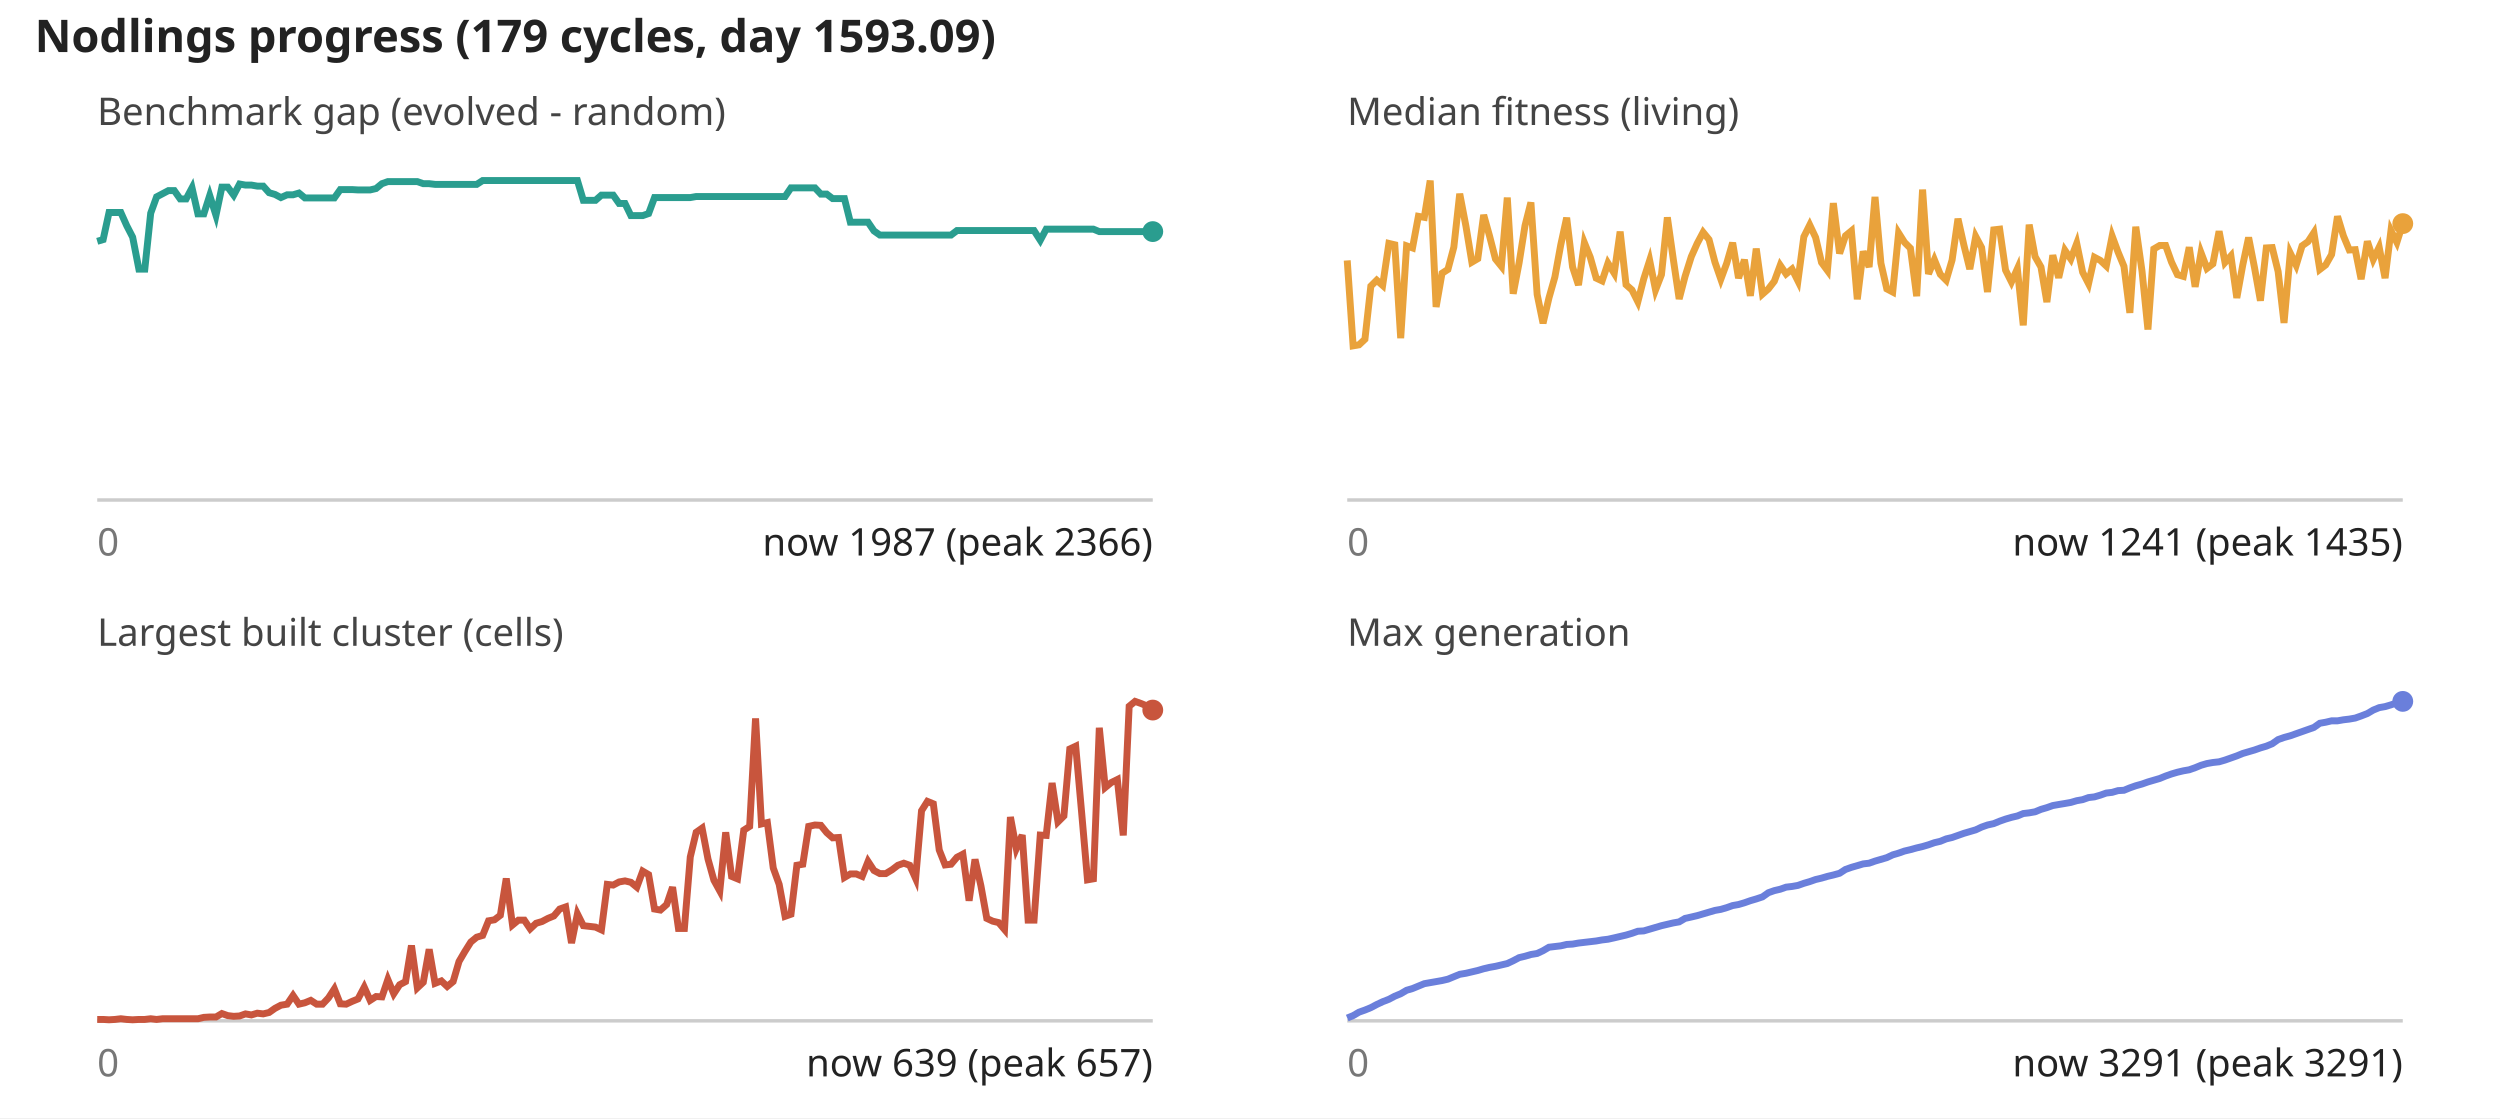
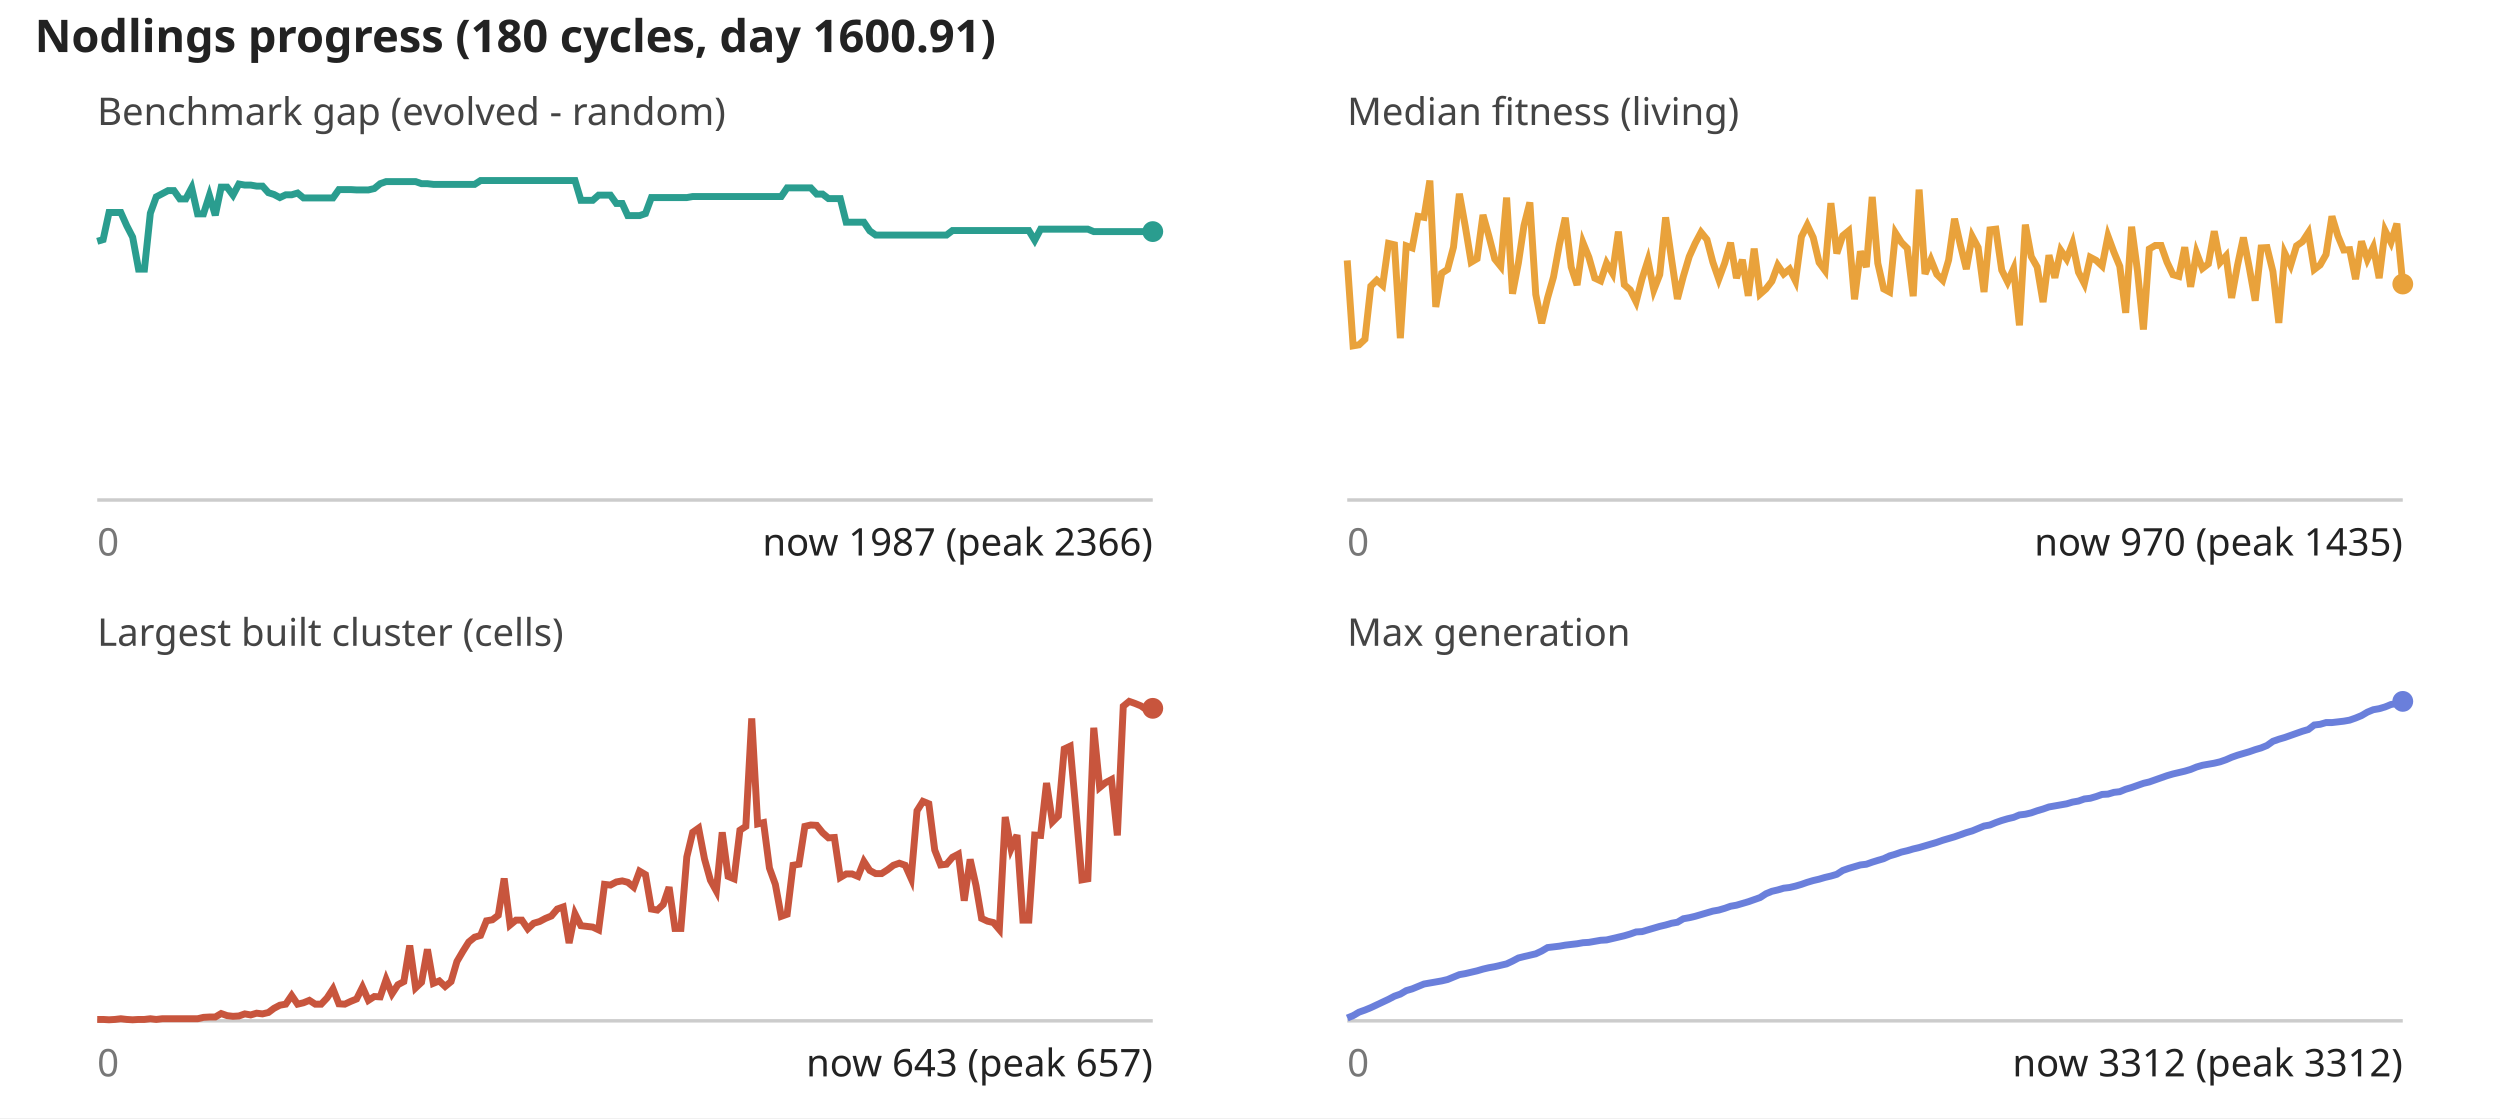
<svg xmlns="http://www.w3.org/2000/svg" viewBox="0 0 720 322" font-family="sans-serif" font-size="11">
  <rect width="100%" height="100%" fill="#fff" />
-   <text x="10" y="15" font-size="13" font-weight="bold" fill="#222">Nodlings progress (179 cycles, day 1593.09)</text>
+   <text x="10" y="15" font-size="13" font-weight="bold" fill="#222">Nodlings progress (180 cycles, day 1600.91)</text>
  <text x="28" y="36" fill="#444">Benchmark gap (evolved - random)</text>
  <line x1="28" y1="144" x2="332" y2="144" stroke="#ccc" />
-   <polyline fill="none" stroke="#2a9d8f" stroke-width="2" points="28.0,69.5 29.7,69.0 31.4,61.2 33.1,61.2 34.8,61.2 36.5,65.0 38.2,68.3 40.0,77.5 41.7,77.5 43.4,61.4 45.1,56.7 46.8,55.8 48.5,54.9 50.2,54.9 51.9,57.3 53.6,57.3 55.3,54.1 57.0,61.6 58.7,61.6 60.4,56.3 62.2,62.0 63.9,53.9 65.6,53.9 67.3,56.2 69.0,53.0 70.7,53.3 72.4,53.3 74.1,53.6 75.8,53.6 77.5,55.5 79.2,56.0 80.9,56.9 82.7,56.1 84.4,56.1 86.1,55.6 87.8,57.0 89.5,57.0 91.2,57.0 92.9,57.0 94.6,57.0 96.3,57.0 98.0,54.6 99.7,54.6 101.4,54.6 103.1,54.7 104.9,54.7 106.6,54.7 108.3,54.3 110.0,52.9 111.7,52.3 113.4,52.3 115.1,52.3 116.8,52.3 118.5,52.3 120.2,52.3 121.9,52.9 123.6,52.9 125.3,53.1 127.1,53.1 128.8,53.1 130.5,53.1 132.2,53.1 133.9,53.1 135.6,53.1 137.3,53.1 139.0,52.0 140.7,52.0 142.4,52.0 144.1,52.0 145.8,52.0 147.6,52.0 149.3,52.0 151.0,52.0 152.7,52.0 154.4,52.0 156.1,52.0 157.8,52.0 159.5,52.0 161.2,52.0 162.9,52.0 164.6,52.0 166.3,52.0 168.0,57.7 169.8,57.7 171.5,57.7 173.2,56.2 174.9,56.2 176.6,56.2 178.3,58.6 180.0,58.6 181.7,62.1 183.4,62.1 185.1,62.1 186.8,61.5 188.5,56.9 190.2,56.9 192.0,56.9 193.7,56.9 195.4,56.9 197.1,56.9 198.8,56.9 200.5,56.6 202.2,56.6 203.9,56.6 205.6,56.6 207.3,56.6 209.0,56.6 210.7,56.6 212.4,56.6 214.2,56.6 215.9,56.6 217.6,56.6 219.3,56.6 221.0,56.6 222.7,56.6 224.4,56.6 226.1,56.6 227.8,54.1 229.5,54.1 231.2,54.1 232.9,54.1 234.7,54.1 236.4,55.9 238.1,55.9 239.8,57.2 241.5,57.2 243.2,57.2 244.9,64.0 246.6,64.0 248.3,64.0 250.0,64.0 251.7,66.5 253.4,67.7 255.1,67.7 256.9,67.7 258.6,67.7 260.3,67.7 262.0,67.7 263.7,67.7 265.4,67.7 267.1,67.7 268.8,67.7 270.5,67.7 272.2,67.7 273.9,67.7 275.6,66.4 277.3,66.4 279.1,66.4 280.8,66.4 282.5,66.4 284.2,66.4 285.9,66.4 287.6,66.4 289.3,66.4 291.0,66.4 292.7,66.4 294.4,66.4 296.1,66.4 297.8,66.4 299.6,69.2 301.3,66.0 303.0,66.0 304.7,66.0 306.4,66.0 308.1,66.0 309.8,66.0 311.5,66.0 313.2,66.0 314.9,66.0 316.6,66.7 318.3,66.7 320.0,66.7 321.8,66.7 323.5,66.7 325.2,66.7 326.9,66.7 328.6,66.7 330.3,66.7 332.0,66.7" />
+   <polyline fill="none" stroke="#2a9d8f" stroke-width="2" points="28.0,69.5 29.7,69.0 31.4,61.2 33.1,61.2 34.8,61.2 36.5,65.0 38.2,68.3 39.9,77.5 41.6,77.5 43.3,61.4 45.0,56.7 46.7,55.8 48.4,54.9 50.1,54.9 51.8,57.3 53.5,57.3 55.2,54.1 56.9,61.6 58.6,61.6 60.3,56.3 62.0,62.0 63.7,53.9 65.4,53.9 67.1,56.2 68.8,53.0 70.5,53.3 72.2,53.3 73.9,53.6 75.6,53.6 77.3,55.5 78.9,56.0 80.6,56.9 82.3,56.1 84.0,56.1 85.7,55.6 87.4,57.0 89.1,57.0 90.8,57.0 92.5,57.0 94.2,57.0 95.9,57.0 97.6,54.6 99.3,54.6 101.0,54.6 102.7,54.7 104.4,54.7 106.1,54.7 107.8,54.3 109.5,52.9 111.2,52.3 112.9,52.3 114.6,52.3 116.3,52.3 118.0,52.3 119.7,52.3 121.4,52.9 123.1,52.9 124.8,53.1 126.5,53.1 128.2,53.1 129.9,53.1 131.6,53.1 133.3,53.1 135.0,53.1 136.7,53.1 138.4,52.0 140.1,52.0 141.8,52.0 143.5,52.0 145.2,52.0 146.9,52.0 148.6,52.0 150.3,52.0 152.0,52.0 153.7,52.0 155.4,52.0 157.1,52.0 158.8,52.0 160.5,52.0 162.2,52.0 163.9,52.0 165.6,52.0 167.3,57.7 169.0,57.7 170.7,57.7 172.4,56.2 174.1,56.2 175.8,56.2 177.5,58.6 179.2,58.6 180.8,62.1 182.5,62.1 184.2,62.1 185.9,61.5 187.6,56.9 189.3,56.9 191.0,56.9 192.7,56.9 194.4,56.9 196.1,56.9 197.8,56.9 199.5,56.6 201.2,56.6 202.9,56.6 204.6,56.6 206.3,56.6 208.0,56.6 209.7,56.6 211.4,56.6 213.1,56.6 214.8,56.6 216.5,56.6 218.2,56.6 219.9,56.6 221.6,56.6 223.3,56.6 225.0,56.6 226.7,54.1 228.4,54.1 230.1,54.1 231.8,54.1 233.5,54.1 235.2,55.9 236.9,55.9 238.6,57.2 240.3,57.2 242.0,57.2 243.7,64.0 245.4,64.0 247.1,64.0 248.8,64.0 250.5,66.5 252.2,67.7 253.9,67.7 255.6,67.7 257.3,67.7 259.0,67.7 260.7,67.7 262.4,67.7 264.1,67.7 265.8,67.7 267.5,67.7 269.2,67.7 270.9,67.7 272.6,67.7 274.3,66.4 276.0,66.4 277.7,66.4 279.4,66.4 281.1,66.4 282.7,66.4 284.4,66.4 286.1,66.4 287.8,66.4 289.5,66.4 291.2,66.4 292.9,66.4 294.6,66.4 296.3,66.4 298.0,69.2 299.7,66.0 301.4,66.0 303.1,66.0 304.8,66.0 306.5,66.0 308.2,66.0 309.9,66.0 311.6,66.0 313.3,66.0 315.0,66.7 316.7,66.7 318.4,66.7 320.1,66.7 321.8,66.7 323.5,66.7 325.2,66.7 326.9,66.7 328.6,66.7 330.3,66.7 332.0,66.7" />
  <circle cx="332.0" cy="66.7" r="3" fill="#2a9d8f" />
  <text x="28" y="160" fill="#777">0</text>
  <text x="332" y="160" text-anchor="end" fill="#222">now 1987 (peak 2366)</text>
  <text x="388" y="36" fill="#444">Median fitness (living)</text>
  <line x1="388" y1="144" x2="692" y2="144" stroke="#ccc" />
-   <polyline fill="none" stroke="#e9a23b" stroke-width="2" points="388.0,75.0 389.7,99.6 391.4,99.3 393.1,97.7 394.8,82.4 396.5,80.7 398.2,82.2 400.0,70.1 401.7,70.5 403.4,97.4 405.1,70.8 406.8,71.4 408.5,62.3 410.2,62.6 411.9,52.0 413.6,88.4 415.3,78.7 417.0,77.6 418.7,71.2 420.4,55.8 422.2,65.2 423.9,75.5 425.6,74.5 427.3,61.9 429.0,68.0 430.7,74.6 432.4,76.7 434.1,56.9 435.8,84.6 437.5,75.7 439.2,65.0 440.9,58.3 442.7,84.8 444.4,93.1 446.1,85.8 447.8,79.8 449.5,70.5 451.2,62.7 452.9,76.9 454.6,82.1 456.3,69.9 458.0,74.1 459.7,80.1 461.4,80.9 463.1,75.8 464.9,78.7 466.6,66.7 468.3,82.0 470.0,83.5 471.7,86.9 473.4,80.3 475.1,75.0 476.8,83.5 478.5,79.1 480.2,62.6 481.9,74.6 483.6,86.1 485.3,79.6 487.1,73.9 488.8,70.1 490.5,66.9 492.2,69.0 493.9,75.5 495.6,80.4 497.3,75.8 499.0,69.9 500.7,80.1 502.4,74.8 504.1,85.2 505.8,71.6 507.6,84.7 509.3,83.2 511.0,81.0 512.7,76.4 514.4,78.9 516.1,77.5 517.8,80.9 519.5,68.2 521.2,64.8 522.9,68.4 524.6,75.6 526.3,77.9 528.0,58.5 529.8,73.0 531.5,67.9 533.2,66.5 534.9,86.2 536.6,72.4 538.3,76.9 540.0,56.7 541.7,75.8 543.4,83.2 545.1,84.1 546.8,67.1 548.5,69.8 550.2,71.5 552.0,85.3 553.7,54.6 555.4,78.9 557.1,74.8 558.8,79.0 560.5,80.7 562.2,74.9 563.9,63.0 565.6,70.6 567.3,77.5 569.0,68.1 570.7,71.3 572.4,84.1 574.2,66.2 575.9,66.0 577.6,77.8 579.3,81.2 581.0,77.4 582.7,93.7 584.4,64.7 586.1,73.9 587.8,76.9 589.5,87.0 591.2,73.5 592.9,80.0 594.7,72.1 596.4,74.6 598.1,70.1 599.8,78.4 601.5,81.7 603.2,74.1 604.9,75.0 606.6,76.6 608.3,68.0 610.0,72.6 611.7,76.7 613.4,90.1 615.1,65.3 616.9,78.1 618.6,94.9 620.3,71.7 622.0,70.7 623.7,70.7 625.4,75.5 627.1,79.1 628.8,79.6 630.5,71.2 632.2,82.6 633.9,72.8 635.6,77.3 637.3,76.0 639.1,66.6 640.8,75.6 642.5,73.7 644.2,85.8 645.9,76.4 647.6,68.4 649.3,77.1 651.0,86.6 652.7,71.4 654.4,71.3 656.1,78.2 657.8,93.0 659.6,72.9 661.3,76.4 663.0,70.8 664.7,69.6 666.4,67.0 668.1,77.6 669.8,76.3 671.5,73.3 673.2,62.3 674.9,67.9 676.6,72.0 678.3,71.9 680.0,80.4 681.8,69.5 683.5,74.7 685.2,71.2 686.9,80.1 688.6,66.4 690.3,69.8 692.0,64.4" />
-   <circle cx="692.0" cy="64.4" r="3" fill="#e9a23b" />
+   <polyline fill="none" stroke="#e9a23b" stroke-width="2" points="388.0,75.0 389.7,99.6 391.4,99.3 393.1,97.7 394.8,82.4 396.5,80.7 398.2,82.2 399.9,70.1 401.6,70.5 403.3,97.4 405.0,70.8 406.7,71.4 408.4,62.3 410.1,62.6 411.8,52.0 413.5,88.4 415.2,78.7 416.9,77.6 418.6,71.2 420.3,55.8 422.0,65.2 423.7,75.5 425.4,74.5 427.1,61.9 428.8,68.0 430.5,74.6 432.2,76.7 433.9,56.9 435.6,84.6 437.3,75.7 438.9,65.0 440.6,58.3 442.3,84.8 444.0,93.1 445.7,85.8 447.4,79.8 449.1,70.5 450.8,62.7 452.5,76.9 454.2,82.1 455.9,69.9 457.6,74.1 459.3,80.1 461.0,80.9 462.7,75.8 464.4,78.7 466.1,66.7 467.8,82.0 469.5,83.5 471.2,86.9 472.9,80.3 474.6,75.0 476.3,83.5 478.0,79.1 479.7,62.6 481.4,74.6 483.1,86.1 484.8,79.6 486.5,73.9 488.2,70.1 489.9,66.9 491.6,69.0 493.3,75.5 495.0,80.4 496.7,75.8 498.4,69.9 500.1,80.1 501.8,74.8 503.5,85.2 505.2,71.6 506.9,84.7 508.6,83.2 510.3,81.0 512.0,76.4 513.7,78.9 515.4,77.5 517.1,80.9 518.8,68.2 520.5,64.8 522.2,68.4 523.9,75.6 525.6,77.9 527.3,58.5 529.0,73.0 530.7,67.9 532.4,66.5 534.1,86.2 535.8,72.4 537.5,76.9 539.2,56.7 540.8,75.8 542.5,83.2 544.2,84.1 545.9,67.1 547.6,69.8 549.3,71.5 551.0,85.3 552.7,54.6 554.4,78.9 556.1,74.8 557.8,79.0 559.5,80.7 561.2,74.9 562.9,63.0 564.6,70.6 566.3,77.5 568.0,68.1 569.7,71.3 571.4,84.1 573.1,66.2 574.8,66.0 576.5,77.8 578.2,81.2 579.9,77.4 581.6,93.7 583.3,64.7 585.0,73.9 586.7,76.9 588.4,87.0 590.1,73.5 591.8,80.0 593.5,72.1 595.2,74.6 596.9,70.1 598.6,78.4 600.3,81.7 602.0,74.1 603.7,75.0 605.4,76.6 607.1,68.0 608.8,72.6 610.5,76.7 612.2,90.1 613.9,65.3 615.6,78.1 617.3,94.9 619.0,71.7 620.7,70.7 622.4,70.7 624.1,75.5 625.8,79.1 627.5,79.6 629.2,71.2 630.9,82.6 632.6,72.8 634.3,77.3 636.0,76.0 637.7,66.6 639.4,75.6 641.1,73.7 642.7,85.8 644.4,76.4 646.1,68.4 647.8,77.1 649.5,86.6 651.2,71.4 652.9,71.3 654.6,78.2 656.3,93.0 658.0,72.9 659.7,76.4 661.4,70.8 663.1,69.6 664.8,67.0 666.5,77.6 668.2,76.3 669.9,73.3 671.6,62.3 673.3,67.9 675.0,72.0 676.7,71.9 678.4,80.4 680.1,69.5 681.8,74.7 683.5,71.2 685.2,80.1 686.9,66.4 688.6,69.8 690.3,64.4 692.0,81.8" />
+   <circle cx="692.0" cy="81.8" r="3" fill="#e9a23b" />
  <text x="388" y="160" fill="#777">0</text>
-   <text x="692" y="160" text-anchor="end" fill="#222">now 1241 (peak 1435)</text>
+   <text x="692" y="160" text-anchor="end" fill="#222">now 970 (peak 1435)</text>
  <text x="28" y="186" fill="#444">Largest built cluster (cells)</text>
  <line x1="28" y1="294" x2="332" y2="294" stroke="#ccc" />
-   <polyline fill="none" stroke="#c8553d" stroke-width="2" points="28.0,293.6 29.7,293.6 31.4,293.7 33.1,293.6 34.8,293.4 36.5,293.6 38.2,293.7 40.0,293.6 41.7,293.6 43.4,293.4 45.1,293.6 46.8,293.4 48.5,293.4 50.2,293.4 51.9,293.4 53.6,293.4 55.3,293.4 57.0,293.4 58.7,293.0 60.4,292.9 62.2,292.9 63.9,291.9 65.6,292.5 67.3,292.7 69.0,292.6 70.7,292.0 72.4,292.3 74.1,291.8 75.8,292.0 77.5,291.6 79.2,290.4 80.9,289.5 82.7,289.2 84.4,286.7 86.1,289.2 87.8,288.8 89.5,288.1 91.2,289.2 92.9,289.2 94.6,287.4 96.3,284.8 98.0,289.1 99.7,289.2 101.4,288.4 103.1,287.7 104.9,284.3 106.6,288.1 108.3,287.0 110.0,287.1 111.7,282.1 113.4,286.2 115.1,283.6 116.8,282.7 118.5,272.3 120.2,284.5 121.9,282.9 123.6,273.4 125.3,283.2 127.1,282.5 128.8,284.1 130.5,282.7 132.2,276.9 133.9,274.0 135.6,271.3 137.3,269.9 139.0,269.4 140.7,265.2 142.4,264.9 144.1,263.6 145.8,253.0 147.6,266.4 149.3,265.0 151.0,265.0 152.7,267.5 154.4,265.9 156.1,265.4 157.8,264.5 159.5,263.8 161.2,261.8 162.9,261.2 164.6,271.6 166.3,263.2 168.0,266.6 169.8,266.8 171.5,267.0 173.2,267.8 174.9,254.7 176.6,254.9 178.3,254.0 180.0,253.7 181.7,254.1 183.4,255.5 185.1,250.9 186.8,251.9 188.5,261.8 190.2,262.1 192.0,260.5 193.7,255.5 195.4,267.4 197.1,267.4 198.8,246.8 200.5,239.7 202.2,238.5 203.9,247.4 205.6,253.5 207.3,256.6 209.0,239.7 210.7,252.4 212.4,253.1 214.2,239.1 215.9,238.0 217.6,206.9 219.3,237.3 221.0,236.9 222.7,250.0 224.4,254.7 226.1,263.9 227.8,263.3 229.5,249.2 231.2,248.9 232.9,238.0 234.7,237.6 236.4,237.7 238.1,239.8 239.8,241.3 241.5,241.2 243.2,252.7 244.9,251.7 246.6,251.7 248.3,252.4 250.0,248.1 251.7,250.7 253.4,251.6 255.1,251.6 256.9,250.5 258.6,249.2 260.3,248.6 262.0,249.2 263.7,253.0 265.4,233.5 267.1,230.8 268.8,231.5 270.5,244.8 272.2,249.1 273.9,248.9 275.6,246.9 277.3,246.0 279.1,259.4 280.8,247.5 282.5,255.1 284.2,264.5 285.9,265.3 287.6,265.7 289.3,267.7 291.0,235.3 292.7,244.4 294.4,240.5 296.1,265.0 297.8,265.0 299.6,240.5 301.3,240.6 303.0,225.5 304.7,236.7 306.4,235.0 308.1,215.7 309.8,214.9 311.5,233.9 313.2,253.4 314.9,253.1 316.6,209.6 318.3,226.8 320.0,225.4 321.8,224.5 323.5,240.6 325.2,203.4 326.9,202.0 328.6,202.6 330.3,203.3 332.0,204.5" />
-   <circle cx="332.0" cy="204.5" r="3" fill="#c8553d" />
+   <polyline fill="none" stroke="#c8553d" stroke-width="2" points="28.0,293.6 29.7,293.6 31.4,293.7 33.1,293.6 34.8,293.4 36.5,293.6 38.2,293.7 39.9,293.6 41.6,293.6 43.3,293.4 45.0,293.6 46.7,293.4 48.4,293.4 50.1,293.4 51.8,293.4 53.5,293.4 55.2,293.4 56.9,293.4 58.6,293.0 60.3,292.9 62.0,292.9 63.7,291.9 65.4,292.5 67.1,292.7 68.8,292.6 70.5,292.0 72.2,292.3 73.9,291.8 75.6,292.0 77.3,291.6 78.9,290.4 80.6,289.5 82.3,289.2 84.0,286.7 85.7,289.2 87.4,288.8 89.1,288.1 90.8,289.2 92.5,289.2 94.2,287.4 95.9,284.8 97.6,289.1 99.3,289.2 101.0,288.4 102.7,287.7 104.4,284.3 106.1,288.1 107.8,287.0 109.5,287.1 111.2,282.1 112.9,286.2 114.6,283.6 116.3,282.7 118.0,272.3 119.7,284.5 121.4,282.9 123.1,273.4 124.8,283.2 126.5,282.5 128.2,284.1 129.9,282.7 131.6,276.9 133.3,274.0 135.0,271.3 136.7,269.9 138.4,269.4 140.1,265.2 141.8,264.9 143.5,263.6 145.2,253.0 146.9,266.4 148.6,265.0 150.3,265.0 152.0,267.5 153.7,265.9 155.4,265.4 157.1,264.5 158.8,263.8 160.5,261.8 162.2,261.2 163.9,271.6 165.6,263.2 167.3,266.6 169.0,266.8 170.7,267.0 172.4,267.8 174.1,254.7 175.8,254.9 177.5,254.0 179.2,253.7 180.8,254.1 182.5,255.5 184.2,250.9 185.9,251.9 187.6,261.8 189.3,262.1 191.0,260.5 192.7,255.5 194.4,267.4 196.1,267.4 197.8,246.8 199.5,239.7 201.2,238.5 202.9,247.4 204.6,253.5 206.3,256.6 208.0,239.7 209.7,252.4 211.4,253.1 213.1,239.1 214.8,238.0 216.5,206.9 218.2,237.3 219.9,236.9 221.6,250.0 223.3,254.7 225.0,263.9 226.7,263.3 228.4,249.2 230.1,248.9 231.8,238.0 233.5,237.6 235.2,237.7 236.9,239.8 238.6,241.3 240.3,241.2 242.0,252.7 243.7,251.7 245.4,251.7 247.1,252.4 248.8,248.1 250.5,250.7 252.2,251.6 253.9,251.6 255.6,250.5 257.3,249.2 259.0,248.6 260.7,249.2 262.4,253.0 264.1,233.5 265.8,230.8 267.5,231.5 269.2,244.8 270.9,249.1 272.6,248.9 274.3,246.9 276.0,246.0 277.7,259.4 279.4,247.5 281.1,255.1 282.7,264.5 284.4,265.3 286.1,265.7 287.8,267.7 289.5,235.3 291.2,244.4 292.9,240.5 294.6,265.0 296.3,265.0 298.0,240.5 299.7,240.6 301.4,225.5 303.1,236.7 304.8,235.0 306.5,215.7 308.2,214.9 309.9,233.9 311.6,253.4 313.3,253.1 315.0,209.6 316.7,226.8 318.4,225.4 320.1,224.5 321.8,240.6 323.5,203.4 325.2,202.0 326.9,202.6 328.6,203.3 330.3,204.5 332.0,204.0" />
+   <circle cx="332.0" cy="204.0" r="3" fill="#c8553d" />
  <text x="28" y="310" fill="#777">0</text>
-   <text x="332" y="310" text-anchor="end" fill="#222">now 639 (peak 657)</text>
+   <text x="332" y="310" text-anchor="end" fill="#222">now 643 (peak 657)</text>
  <text x="388" y="186" fill="#444">Max generation</text>
  <line x1="388" y1="294" x2="692" y2="294" stroke="#ccc" />
-   <polyline fill="none" stroke="#6a7fdb" stroke-width="2" points="388.0,293.2 389.7,292.5 391.4,291.5 393.1,290.9 394.8,290.2 396.5,289.3 398.2,288.5 400.0,287.8 401.7,286.9 403.4,286.2 405.1,285.2 406.8,284.7 408.5,284.0 410.2,283.3 411.9,283.0 413.6,282.7 415.3,282.4 417.0,282.0 418.7,281.3 420.4,280.6 422.2,280.3 423.9,279.9 425.6,279.5 427.3,279.0 429.0,278.6 430.7,278.3 432.4,277.9 434.1,277.5 435.8,276.7 437.5,275.8 439.2,275.4 440.9,274.9 442.7,274.6 444.4,273.8 446.1,272.8 447.8,272.6 449.5,272.4 451.2,272.0 452.9,271.9 454.6,271.6 456.3,271.4 458.0,271.2 459.7,271.0 461.4,270.7 463.1,270.5 464.9,270.1 466.6,269.7 468.3,269.3 470.0,268.8 471.7,268.2 473.4,268.1 475.1,267.6 476.8,267.1 478.5,266.6 480.2,266.2 481.9,265.8 483.6,265.5 485.3,264.5 487.1,264.1 488.8,263.7 490.5,263.2 492.2,262.7 493.9,262.2 495.6,261.9 497.3,261.4 499.0,260.8 500.7,260.5 502.4,260.0 504.1,259.4 505.8,258.9 507.6,258.3 509.3,257.1 511.0,256.5 512.7,256.1 514.4,255.5 516.1,255.3 517.8,255.0 519.5,254.4 521.2,253.9 522.9,253.3 524.6,252.9 526.3,252.4 528.0,252.0 529.8,251.5 531.5,250.4 533.2,249.8 534.9,249.3 536.6,248.8 538.3,248.6 540.0,248.0 541.7,247.5 543.4,247.0 545.1,246.2 546.8,245.7 548.5,245.1 550.2,244.7 552.0,244.2 553.7,243.8 555.4,243.3 557.1,242.7 558.8,242.3 560.5,241.6 562.2,241.2 563.9,240.6 565.6,240.0 567.3,239.5 569.0,239.0 570.7,238.2 572.4,237.6 574.2,237.2 575.9,236.5 577.6,235.9 579.3,235.4 581.0,235.0 582.7,234.3 584.4,234.1 586.1,233.8 587.8,233.1 589.5,232.6 591.2,232.0 592.9,231.7 594.7,231.4 596.4,231.1 598.1,230.6 599.8,230.3 601.5,229.7 603.2,229.5 604.9,229.0 606.6,228.4 608.3,228.2 610.0,227.7 611.7,227.6 613.4,226.9 615.1,226.3 616.9,225.8 618.6,225.2 620.3,224.7 622.0,224.2 623.7,223.5 625.4,222.9 627.1,222.4 628.8,222.0 630.5,221.7 632.2,221.1 633.9,220.4 635.6,219.9 637.3,219.6 639.1,219.4 640.8,218.9 642.5,218.3 644.2,217.7 645.9,217.0 647.6,216.5 649.3,216.0 651.0,215.4 652.7,214.9 654.4,214.2 656.1,213.0 657.8,212.4 659.6,211.9 661.3,211.3 663.0,210.7 664.7,210.1 666.4,209.5 668.1,208.3 669.8,208.0 671.5,207.6 673.2,207.6 674.9,207.3 676.6,207.1 678.3,206.8 680.0,206.2 681.8,205.5 683.5,204.5 685.2,203.8 686.9,203.5 688.6,203.0 690.3,202.4 692.0,202.0" />
+   <polyline fill="none" stroke="#6a7fdb" stroke-width="2" points="388.0,293.2 389.7,292.5 391.4,291.5 393.1,290.9 394.8,290.2 396.5,289.4 398.2,288.6 399.9,287.8 401.6,286.9 403.3,286.3 405.0,285.3 406.7,284.8 408.4,284.1 410.1,283.4 411.8,283.1 413.5,282.8 415.2,282.5 416.9,282.1 418.6,281.4 420.3,280.7 422.0,280.4 423.7,280.0 425.4,279.6 427.1,279.1 428.8,278.7 430.5,278.4 432.2,278.0 433.9,277.6 435.6,276.8 437.3,275.9 438.9,275.5 440.6,275.1 442.3,274.7 444.0,273.9 445.7,272.9 447.4,272.7 449.1,272.5 450.8,272.2 452.5,272.0 454.2,271.8 455.9,271.5 457.6,271.4 459.3,271.1 461.0,270.8 462.7,270.7 464.4,270.3 466.1,269.9 467.8,269.5 469.5,269.0 471.2,268.4 472.9,268.3 474.6,267.8 476.3,267.3 478.0,266.8 479.7,266.4 481.4,265.9 483.1,265.6 484.8,264.6 486.5,264.3 488.2,263.9 489.9,263.4 491.6,262.9 493.3,262.4 495.0,262.1 496.7,261.6 498.4,261.0 500.1,260.7 501.8,260.2 503.5,259.7 505.2,259.1 506.9,258.5 508.6,257.4 510.3,256.7 512.0,256.3 513.7,255.8 515.4,255.6 517.1,255.2 518.8,254.7 520.5,254.1 522.2,253.6 523.9,253.2 525.6,252.7 527.3,252.3 529.0,251.8 530.7,250.7 532.4,250.1 534.1,249.6 535.8,249.1 537.5,248.9 539.2,248.3 540.8,247.8 542.5,247.3 544.2,246.5 545.9,246.0 547.6,245.4 549.3,245.0 551.0,244.5 552.7,244.1 554.4,243.6 556.1,243.1 557.8,242.6 559.5,242.0 561.2,241.5 562.9,241.0 564.6,240.4 566.3,239.8 568.0,239.3 569.7,238.6 571.4,237.9 573.1,237.6 574.8,236.9 576.5,236.3 578.2,235.8 579.9,235.4 581.6,234.7 583.3,234.5 585.0,234.1 586.7,233.5 588.4,233.0 590.1,232.4 591.8,232.1 593.5,231.8 595.2,231.5 596.9,231.0 598.6,230.7 600.3,230.1 602.0,229.9 603.7,229.4 605.4,228.8 607.1,228.7 608.8,228.2 610.5,228.0 612.2,227.3 613.9,226.8 615.6,226.2 617.3,225.6 619.0,225.2 620.7,224.6 622.4,224.0 624.1,223.4 625.8,222.9 627.5,222.5 629.2,222.1 630.9,221.6 632.6,220.9 634.3,220.4 636.0,220.1 637.7,219.8 639.4,219.4 641.1,218.8 642.7,218.1 644.4,217.5 646.1,217.0 647.8,216.5 649.5,215.9 651.2,215.4 652.9,214.7 654.6,213.5 656.3,212.9 658.0,212.4 659.7,211.8 661.4,211.2 663.1,210.6 664.8,210.1 666.5,208.8 668.2,208.6 669.9,208.1 671.6,208.1 673.3,207.9 675.0,207.7 676.7,207.4 678.4,206.8 680.1,206.1 681.8,205.1 683.5,204.4 685.2,204.1 686.9,203.6 688.6,202.9 690.3,202.6 692.0,202.0" />
  <circle cx="692.0" cy="202.0" r="3" fill="#6a7fdb" />
  <text x="388" y="310" fill="#777">0</text>
-   <text x="692" y="310" text-anchor="end" fill="#222">now 3291 (peak 3291)</text>
+   <text x="692" y="310" text-anchor="end" fill="#222">now 3312 (peak 3312)</text>
</svg>
